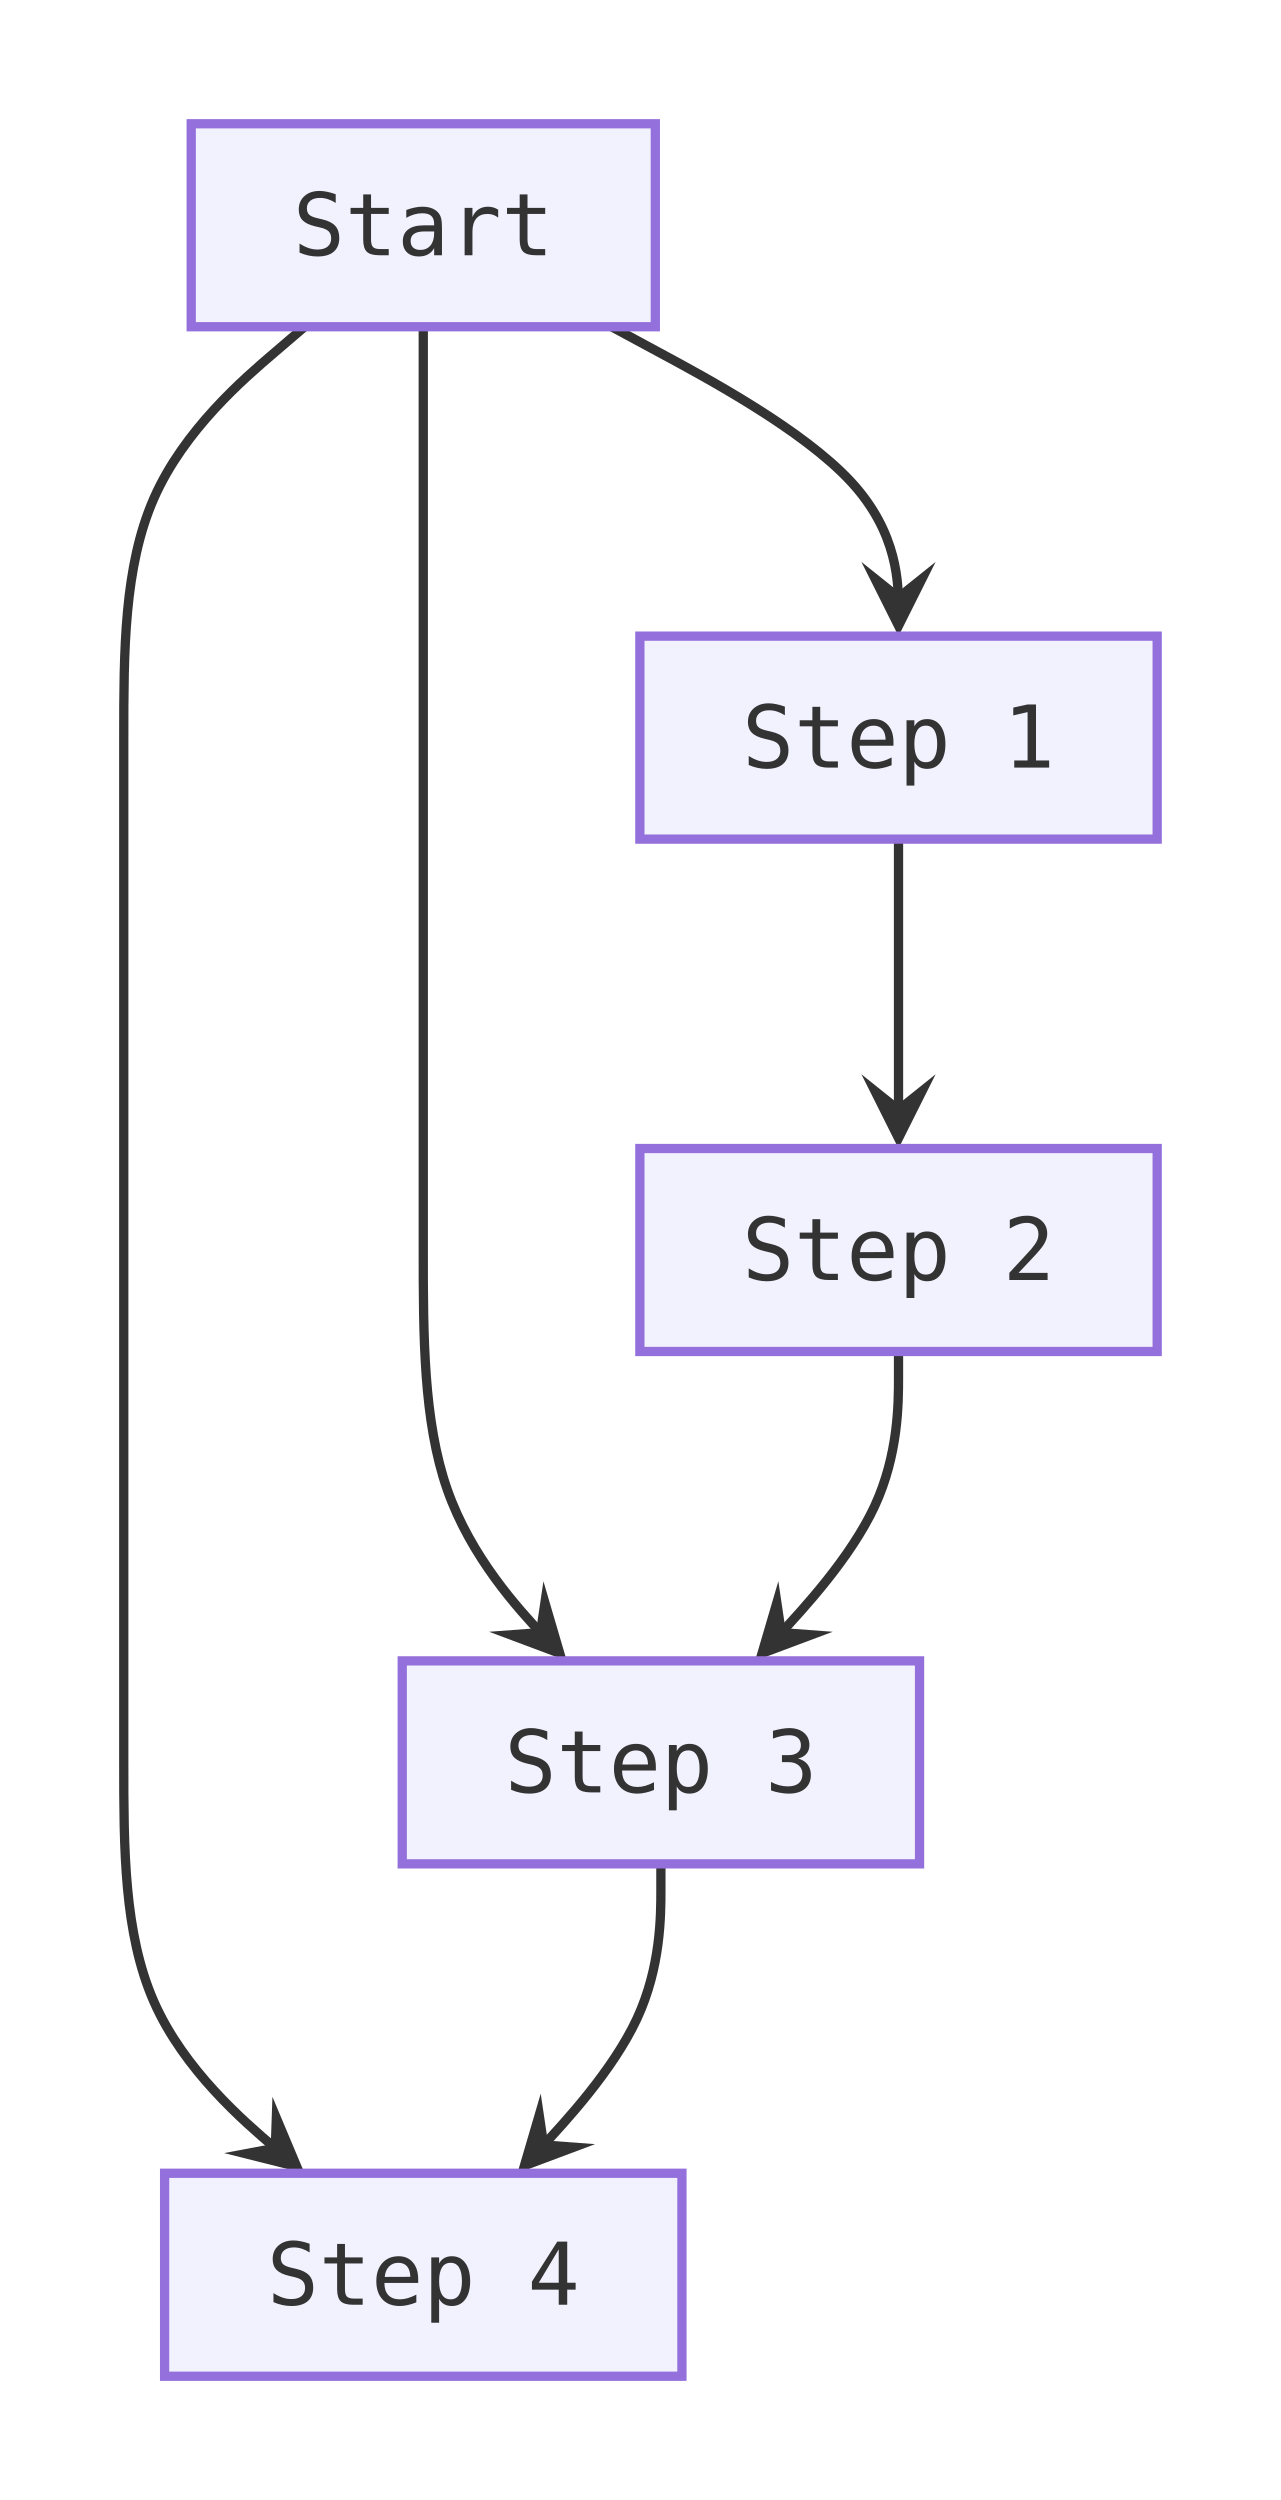
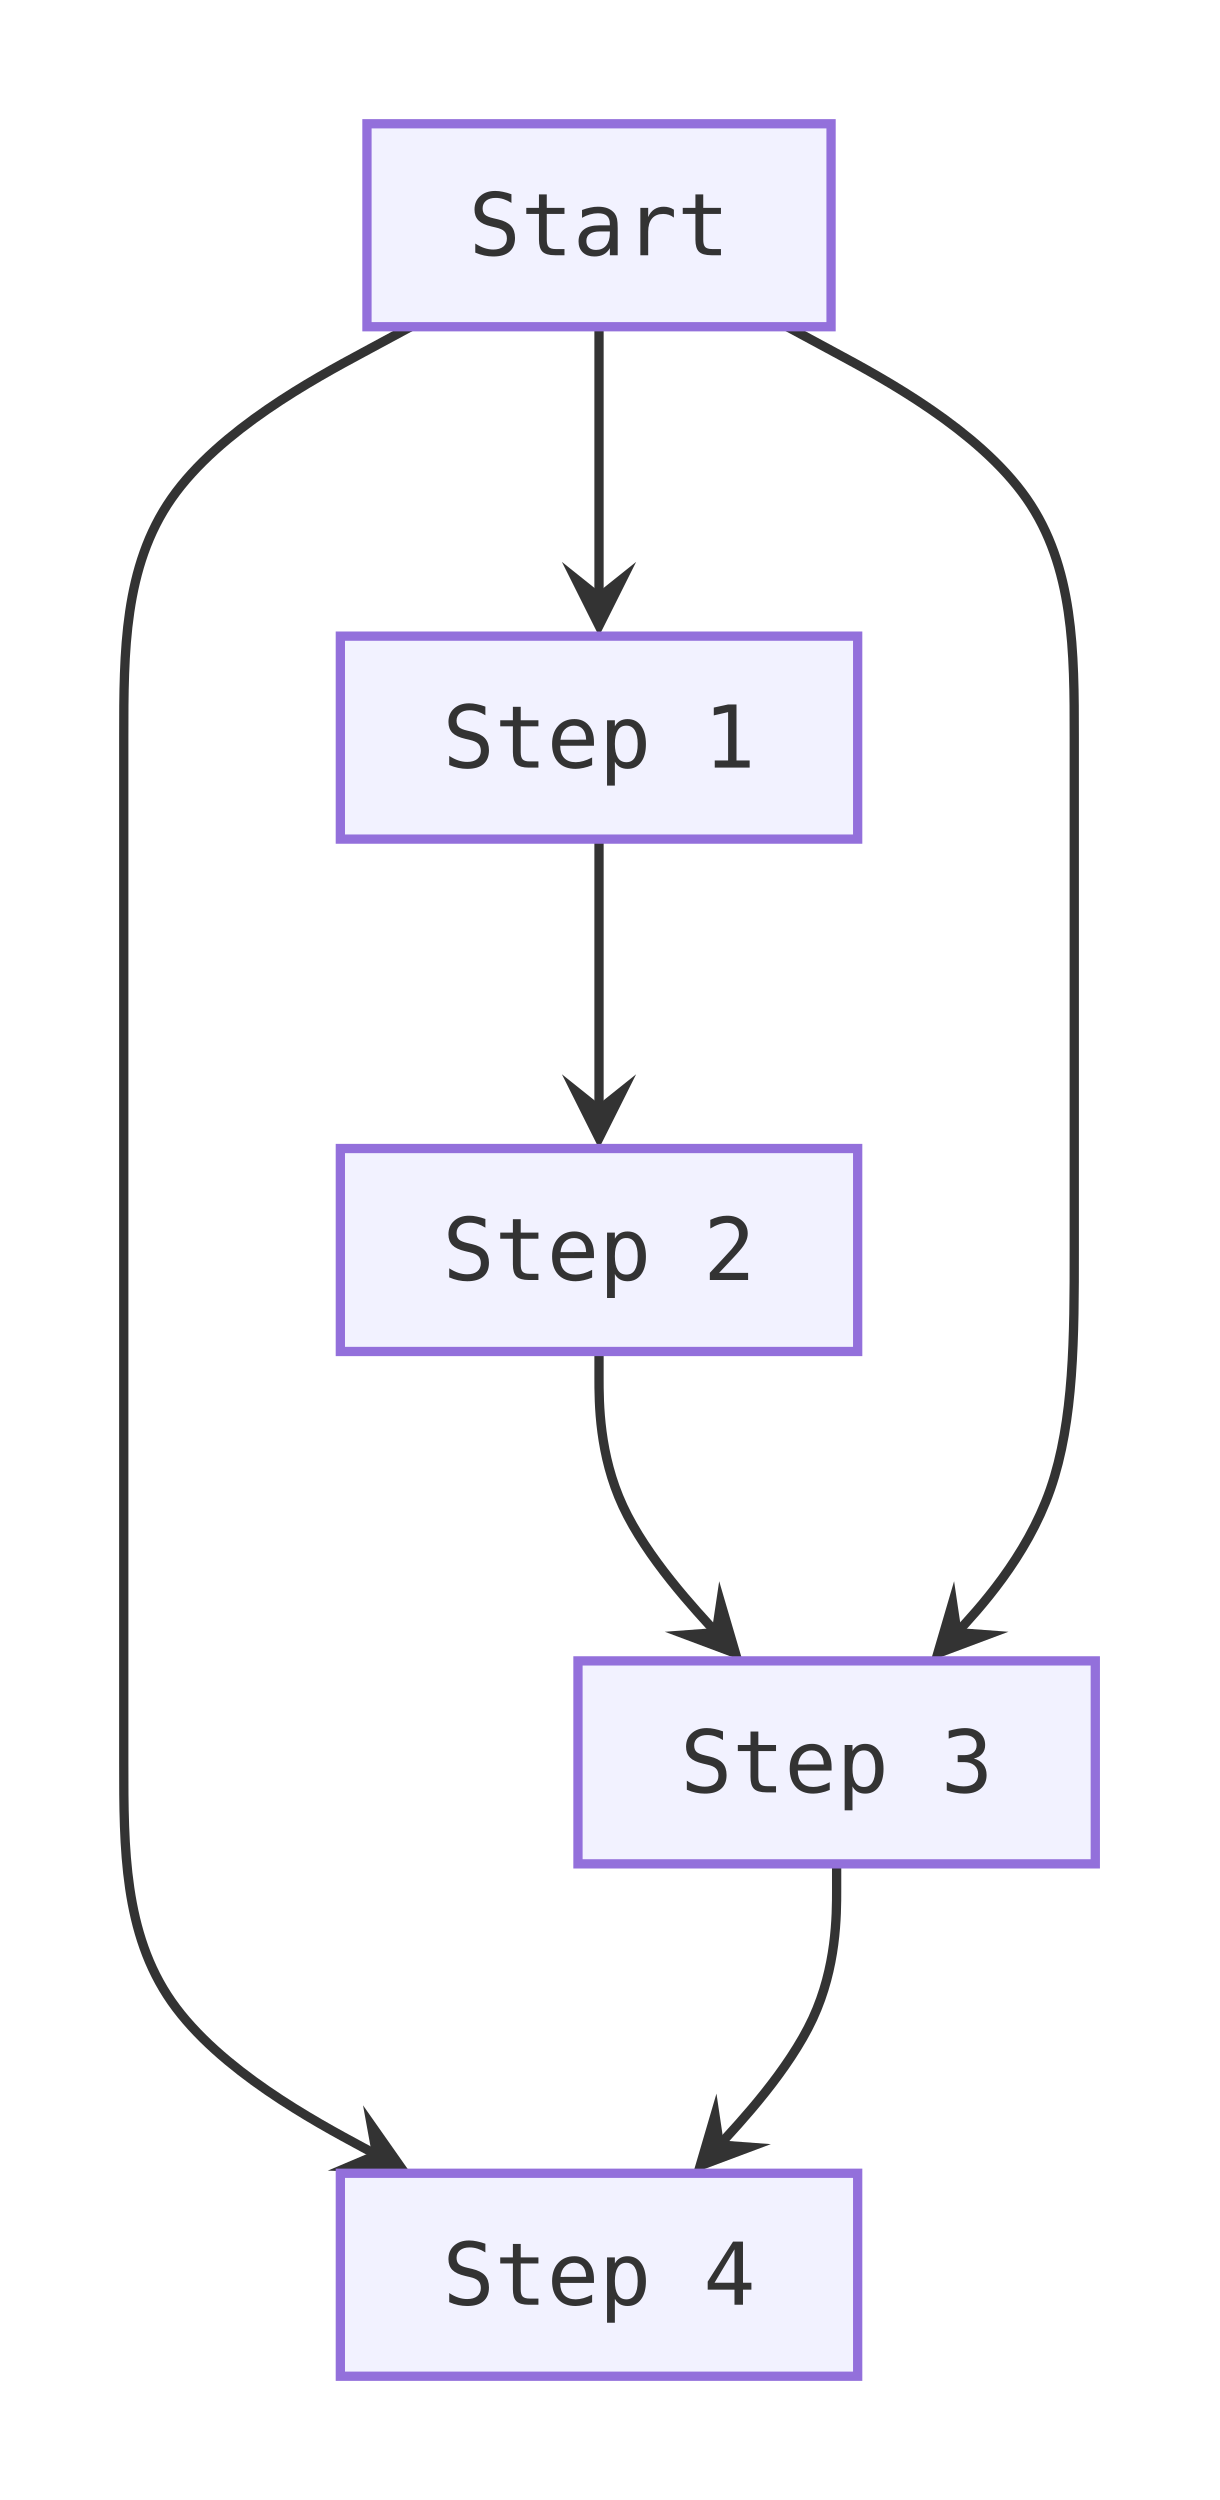
- <svg xmlns="http://www.w3.org/2000/svg" viewBox="0 0 207 404" width="207" height="404">
+ <svg xmlns="http://www.w3.org/2000/svg" viewBox="0 0 197 404" width="197" height="404">
  <defs>
    <marker id="arrow-point-333333" viewBox="0 0 10 10" refX="8" refY="5" markerWidth="8" markerHeight="8" orient="auto-start-reverse">
      <path d="M10 5 L0 10 L4 5 L0 0 Z" fill="#333333" />
    </marker>
  </defs>
  <g transform="translate(20, 20)">
-     <path d="M78.82 32.8 L86.55 36.97 C94.28 41.13 109.74 49.47 117.47 57.8 C125.2 66.13 125.2 74.47 125.2 78.63 L125.2 80.4" fill="none" stroke="#333333" stroke-width="1.5" marker-end="url(#arrow-point-333333)" />
-     <path d="M125.2 115.6 L125.2 119.77 C125.2 123.93 125.2 132.27 125.2 140.6 C125.2 148.93 125.2 157.27 125.2 161.43 L125.2 163.2" fill="none" stroke="#333333" stroke-width="1.5" marker-end="url(#arrow-point-333333)" />
-     <path d="M125.2 198.4 L125.2 202.57 C125.2 206.73 125.2 215.07 121.34 223.4 C117.47 231.73 109.74 240.07 105.88 244.23 L103.64 246.64" fill="none" stroke="#333333" stroke-width="1.5" marker-end="url(#arrow-point-333333)" />
-     <path d="M48.4 32.8 L48.4 36.97 C48.4 41.13 48.4 49.47 48.4 60.53 C48.4 71.6 48.4 85.4 48.4 99.2 C48.4 113 48.4 126.8 48.4 140.6 C48.4 154.4 48.4 168.2 48.4 182 C48.4 195.8 48.4 209.6 52.26 220.67 C56.13 231.73 63.86 240.07 67.72 244.23 L69.96 246.64" fill="none" stroke="#333333" stroke-width="1.5" marker-end="url(#arrow-point-333333)" />
-     <path d="M29.23 32.8 L24.36 36.97 C19.48 41.13 9.74 49.47 4.87 60.53 C0 71.6 0 85.4 0 99.2 C0 113 0 126.8 0 140.6 C0 154.4 0 168.2 0 182 C0 195.8 0 209.6 0 223.4 C0 237.2 0 251 0 264.8 C0 278.6 0 292.4 4.87 303.47 C9.74 314.53 19.48 322.87 24.36 327.03 L27.4 329.64" fill="none" stroke="#333333" stroke-width="1.5" marker-end="url(#arrow-point-333333)" />
-     <path d="M86.8 281.2 L86.8 285.37 C86.8 289.53 86.8 297.87 82.94 306.2 C79.07 314.53 71.34 322.87 67.48 327.03 L65.24 329.44" fill="none" stroke="#333333" stroke-width="1.5" marker-end="url(#arrow-point-333333)" />
-     <rect x="10.9" y="0" width="75" height="32.8" fill="#ececffb2" stroke="#9370db" stroke-width="1.5" />
-     <text x="48.4" y="16.4" text-anchor="middle" dominant-baseline="central" font-size="14px" font-family="'Intel One Mono', 'SF Mono', 'Cascadia Code', 'JetBrains Mono', 'Fira Code', 'Consolas', 'Menlo', monospace" fill="#333333">Start</text>
-     <rect x="83.4" y="82.8" width="83.6" height="32.8" fill="#ececffb2" stroke="#9370db" stroke-width="1.5" />
-     <text x="125.2" y="99.2" text-anchor="middle" dominant-baseline="central" font-size="14px" font-family="'Intel One Mono', 'SF Mono', 'Cascadia Code', 'JetBrains Mono', 'Fira Code', 'Consolas', 'Menlo', monospace" fill="#333333">Step 1</text>
-     <rect x="83.4" y="165.6" width="83.6" height="32.8" fill="#ececffb2" stroke="#9370db" stroke-width="1.5" />
-     <text x="125.2" y="182" text-anchor="middle" dominant-baseline="central" font-size="14px" font-family="'Intel One Mono', 'SF Mono', 'Cascadia Code', 'JetBrains Mono', 'Fira Code', 'Consolas', 'Menlo', monospace" fill="#333333">Step 2</text>
-     <rect x="45" y="248.4" width="83.6" height="32.8" fill="#ececffb2" stroke="#9370db" stroke-width="1.5" />
-     <text x="86.8" y="264.8" text-anchor="middle" dominant-baseline="central" font-size="14px" font-family="'Intel One Mono', 'SF Mono', 'Cascadia Code', 'JetBrains Mono', 'Fira Code', 'Consolas', 'Menlo', monospace" fill="#333333">Step 3</text>
-     <rect x="6.6" y="331.2" width="83.6" height="32.8" fill="#ececffb2" stroke="#9370db" stroke-width="1.5" />
-     <text x="48.4" y="347.6" text-anchor="middle" dominant-baseline="central" font-size="14px" font-family="'Intel One Mono', 'SF Mono', 'Cascadia Code', 'JetBrains Mono', 'Fira Code', 'Consolas', 'Menlo', monospace" fill="#333333">Step 4</text>
+     <path d="M76.8 32.8 L76.8 36.97 C76.8 41.13 76.8 49.47 76.8 57.8 C76.8 66.13 76.8 74.47 76.8 78.63 L76.8 80.4" fill="none" stroke="#333333" stroke-width="1.5" marker-end="url(#arrow-point-333333)" />
+     <path d="M76.8 115.6 L76.8 119.77 C76.8 123.93 76.8 132.27 76.8 140.6 C76.8 148.93 76.8 157.27 76.8 161.43 L76.8 163.2" fill="none" stroke="#333333" stroke-width="1.5" marker-end="url(#arrow-point-333333)" />
+     <path d="M76.8 198.4 L76.8 202.57 C76.8 206.73 76.8 215.07 80.66 223.4 C84.53 231.73 92.26 240.07 96.12 244.23 L98.36 246.64" fill="none" stroke="#333333" stroke-width="1.5" marker-end="url(#arrow-point-333333)" />
+     <path d="M107.22 32.8 L114.95 36.97 C122.68 41.13 138.14 49.47 145.87 60.53 C153.6 71.6 153.6 85.4 153.6 99.2 C153.6 113 153.6 126.8 153.6 140.6 C153.6 154.4 153.6 168.2 153.6 182 C153.6 195.8 153.6 209.6 149.74 220.67 C145.87 231.73 138.14 240.07 134.28 244.23 L132.04 246.64" fill="none" stroke="#333333" stroke-width="1.5" marker-end="url(#arrow-point-333333)" />
+     <path d="M46.38 32.8 L38.65 36.97 C30.92 41.13 15.46 49.47 7.73 60.53 C0 71.6 0 85.4 0 99.2 C0 113 0 126.8 0 140.6 C0 154.4 0 168.2 0 182 C0 195.8 0 209.6 0 223.4 C0 237.2 0 251 0 264.8 C0 278.6 0 292.4 7.73 303.47 C15.46 314.53 30.92 322.87 38.65 327.03 L44.26 330.06" fill="none" stroke="#333333" stroke-width="1.5" marker-end="url(#arrow-point-333333)" />
+     <path d="M115.2 281.2 L115.2 285.37 C115.2 289.53 115.2 297.87 111.34 306.2 C107.47 314.53 99.74 322.87 95.88 327.03 L93.64 329.44" fill="none" stroke="#333333" stroke-width="1.5" marker-end="url(#arrow-point-333333)" />
+     <rect x="39.3" y="0" width="75" height="32.8" fill="#ececffb2" stroke="#9370db" stroke-width="1.5" />
+     <text x="76.8" y="16.4" text-anchor="middle" dominant-baseline="central" font-size="14px" font-family="'Intel One Mono', 'SF Mono', 'Cascadia Code', 'JetBrains Mono', 'Fira Code', 'Consolas', 'Menlo', monospace" fill="#333333">Start</text>
+     <rect x="35" y="82.8" width="83.6" height="32.8" fill="#ececffb2" stroke="#9370db" stroke-width="1.5" />
+     <text x="76.8" y="99.2" text-anchor="middle" dominant-baseline="central" font-size="14px" font-family="'Intel One Mono', 'SF Mono', 'Cascadia Code', 'JetBrains Mono', 'Fira Code', 'Consolas', 'Menlo', monospace" fill="#333333">Step 1</text>
+     <rect x="35" y="165.6" width="83.6" height="32.8" fill="#ececffb2" stroke="#9370db" stroke-width="1.5" />
+     <text x="76.8" y="182" text-anchor="middle" dominant-baseline="central" font-size="14px" font-family="'Intel One Mono', 'SF Mono', 'Cascadia Code', 'JetBrains Mono', 'Fira Code', 'Consolas', 'Menlo', monospace" fill="#333333">Step 2</text>
+     <rect x="73.4" y="248.4" width="83.6" height="32.8" fill="#ececffb2" stroke="#9370db" stroke-width="1.5" />
+     <text x="115.2" y="264.8" text-anchor="middle" dominant-baseline="central" font-size="14px" font-family="'Intel One Mono', 'SF Mono', 'Cascadia Code', 'JetBrains Mono', 'Fira Code', 'Consolas', 'Menlo', monospace" fill="#333333">Step 3</text>
+     <rect x="35" y="331.2" width="83.6" height="32.8" fill="#ececffb2" stroke="#9370db" stroke-width="1.5" />
+     <text x="76.8" y="347.6" text-anchor="middle" dominant-baseline="central" font-size="14px" font-family="'Intel One Mono', 'SF Mono', 'Cascadia Code', 'JetBrains Mono', 'Fira Code', 'Consolas', 'Menlo', monospace" fill="#333333">Step 4</text>
  </g>
</svg>
